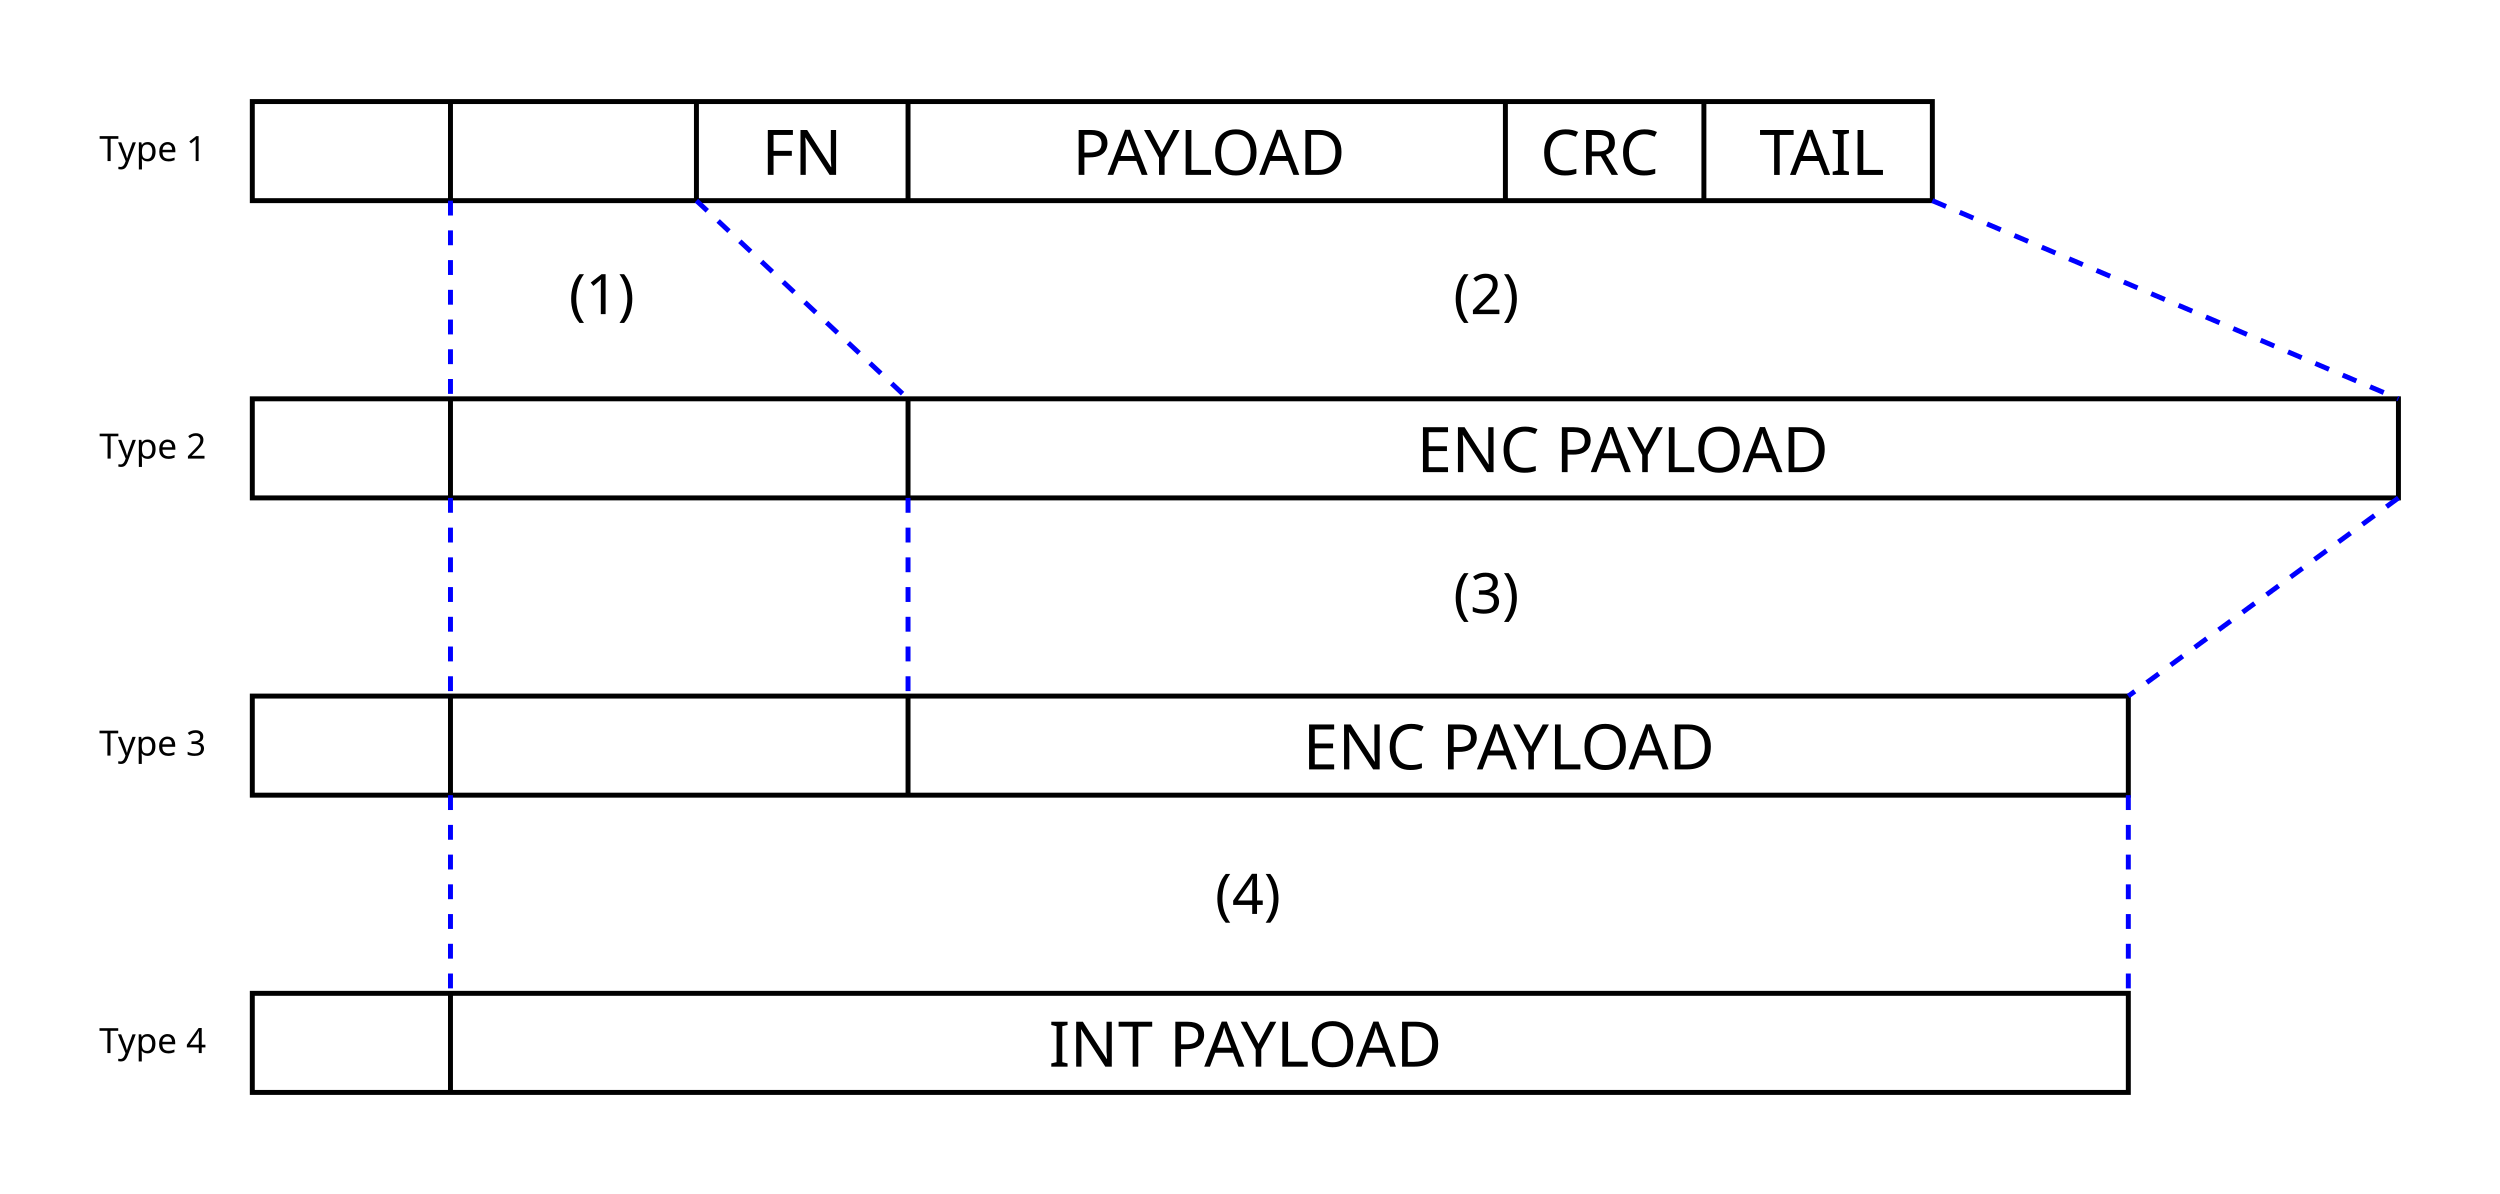
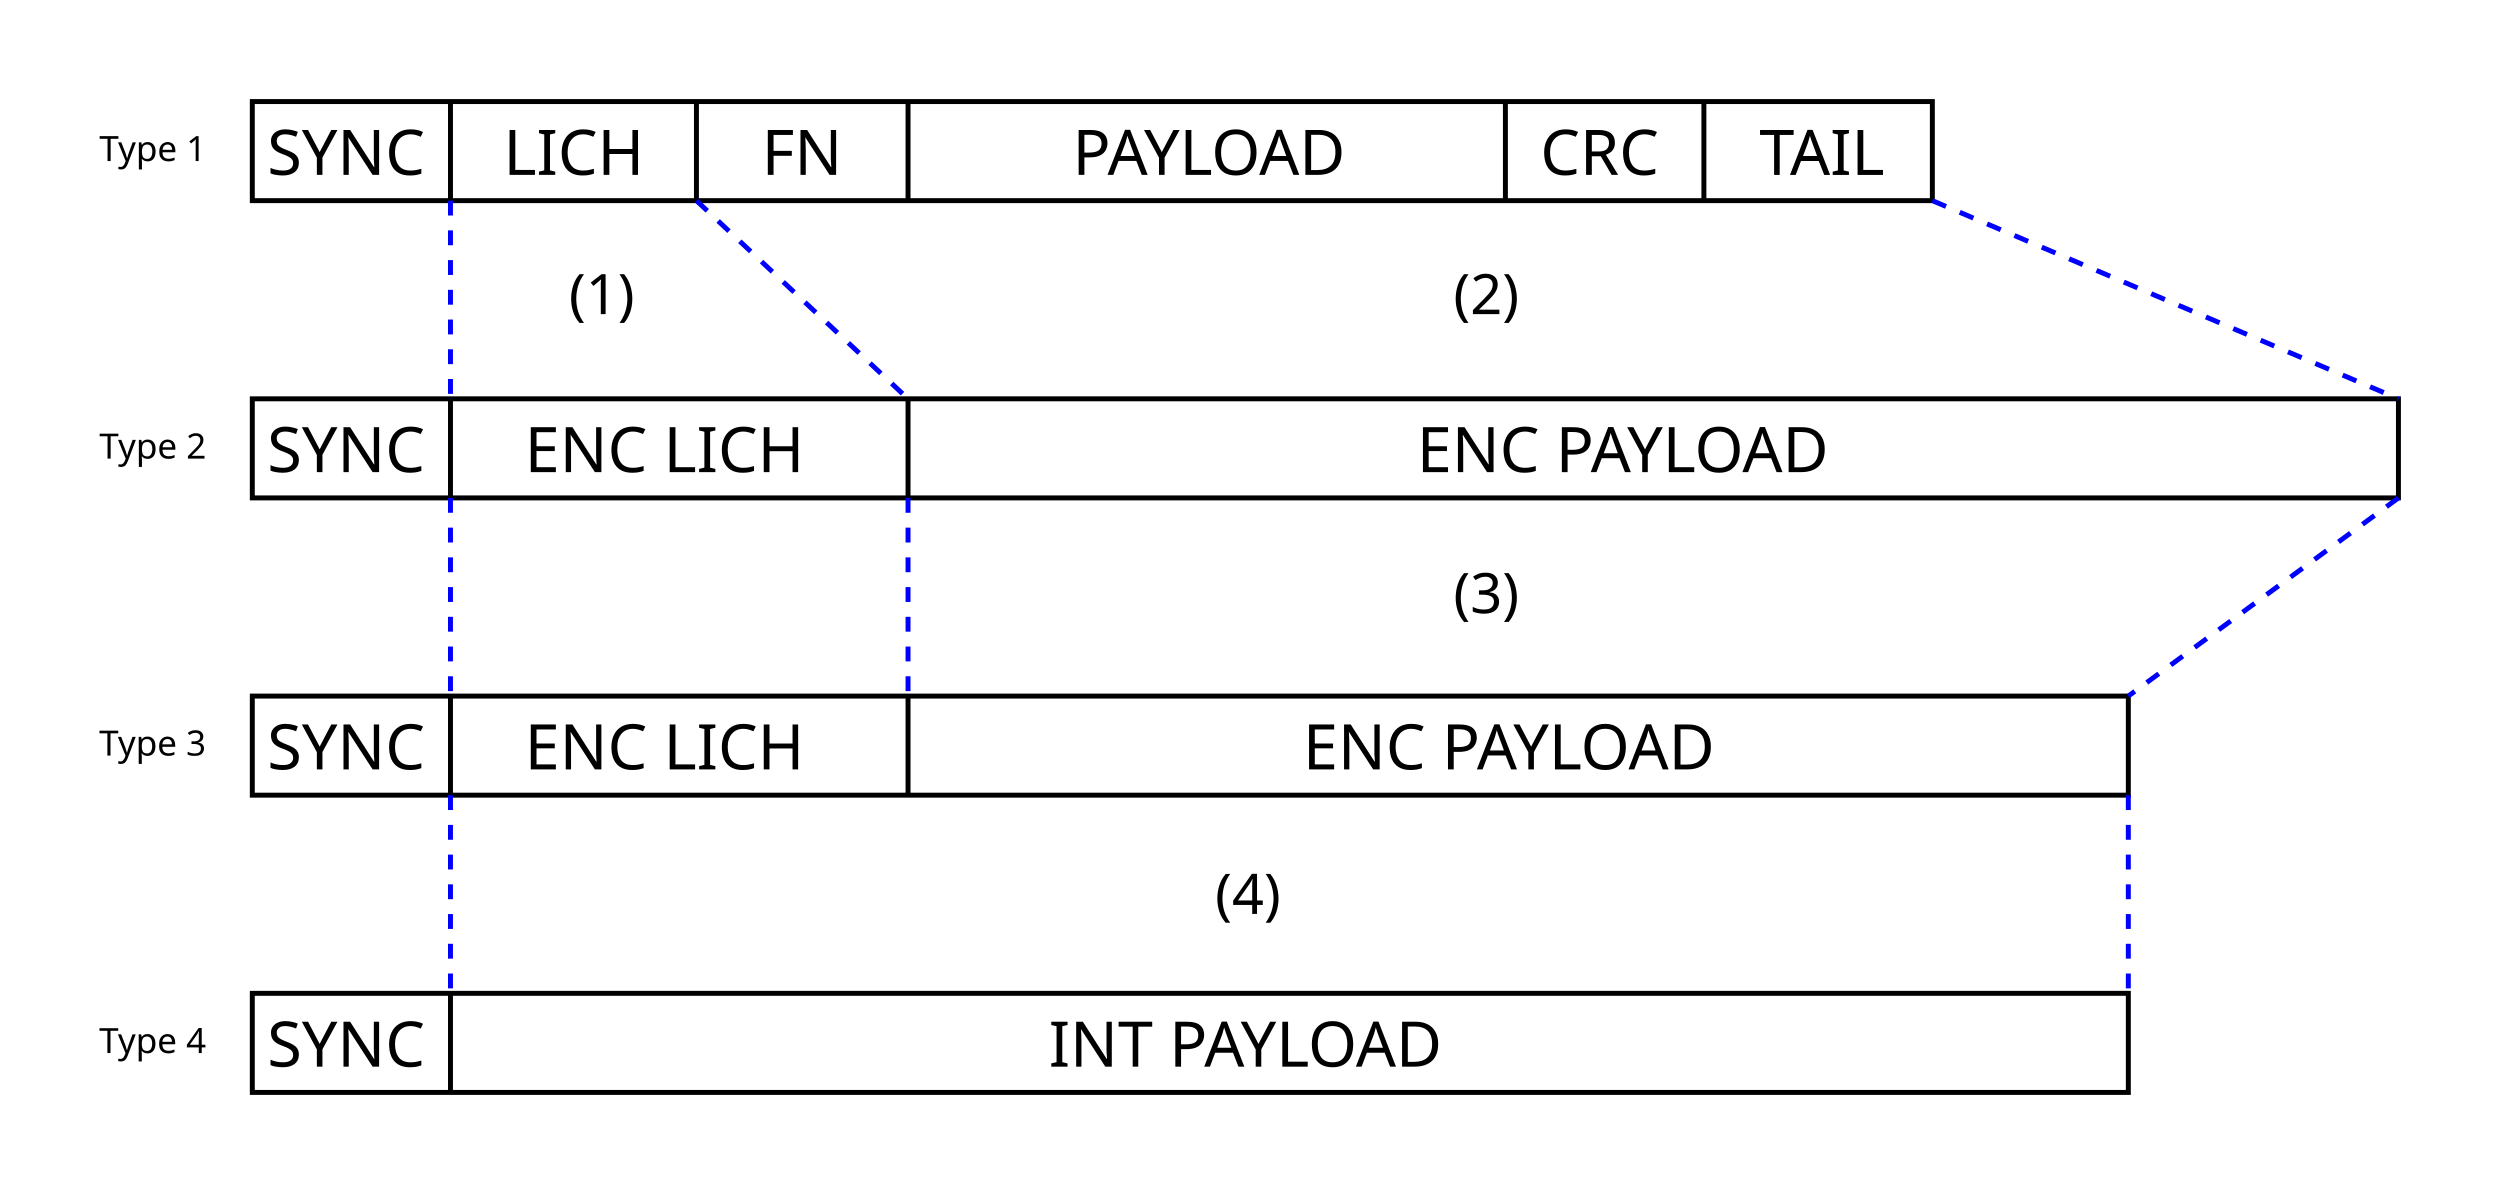
<svg xmlns="http://www.w3.org/2000/svg" width="252.307mm" height="120.5mm" viewBox="0 0 252.307 120.5" version="1.1" id="svg8">
  <defs id="defs2" />
  <g id="layer1" transform="translate(5.46293,-66.75)">
    <rect style="fill:none;fill-opacity:1;stroke:#000000;stroke-width:0.5;stroke-linecap:butt;stroke-linejoin:miter;stroke-miterlimit:4;stroke-dasharray:none;stroke-dashoffset:0;stroke-opacity:1" id="rect3719" width="169.555" height="10" x="20" y="77" />
-     <flowRoot xml:space="preserve" id="flowRoot3723" style="font-style:normal;font-weight:normal;font-size:40px;line-height:1.25;font-family:sans-serif;letter-spacing:0px;word-spacing:0px;fill:#000000;fill-opacity:1;stroke:none" transform="matrix(0.2645833,0,0,0.2645833,1.511904,-1.965919)">
-       <flowRegion id="flowRegion3725">
-         <rect id="rect3727" width="677.267" height="75.591" x="75.591" y="291.024" />
-       </flowRegion>
-       <flowPara id="flowPara3729" style="font-size:24px">SYNC</flowPara>
-     </flowRoot>
+     <text xml:space="preserve" style="font-style:normal;font-weight:normal;font-size:10.583px;line-height:1.25;font-family:sans-serif;letter-spacing:0px;word-spacing:0px;fill:#000000;fill-opacity:1;stroke:none;stroke-width:0.265" x="21.512" y="84.398" id="text931">
+       <tspan x="21.512" y="84.398" id="tspan929" style="stroke-width:0.265">
+         <tspan x="21.512" y="84.398" style="font-size:6.35px;stroke-width:0.265" id="tspan927">SYNC</tspan>
+       </tspan>
+     </text>
    <path style="fill:none;stroke:#000000;stroke-width:0.5;stroke-linecap:butt;stroke-linejoin:miter;stroke-miterlimit:4;stroke-dasharray:none;stroke-opacity:1" d="M 40,77 V 87" id="path3733" />
    <path style="fill:none;stroke:#000000;stroke-width:0.5;stroke-linecap:butt;stroke-linejoin:miter;stroke-miterlimit:4;stroke-dasharray:none;stroke-opacity:1" d="M 64.823,77 V 87" id="path3733-4" />
-     <flowRoot xml:space="preserve" id="flowRoot4555" style="font-style:normal;font-weight:normal;font-size:40px;line-height:1.25;font-family:sans-serif;letter-spacing:0px;word-spacing:0px;fill:#000000;fill-opacity:1;stroke:none" transform="matrix(0.2645833,0,0,0.2645833,-15.30804,-48.85298)">
-       <flowRegion id="flowRegion4557">
-         <rect id="rect4559" width="92.857" height="61.429" x="229.286" y="468.234" />
-       </flowRegion>
-       <flowPara id="flowPara4561" style="font-size:24px">LICH</flowPara>
-     </flowRoot>
+     <text xml:space="preserve" style="font-style:normal;font-weight:normal;font-size:10.583px;line-height:1.25;font-family:sans-serif;letter-spacing:0px;word-spacing:0px;fill:#000000;fill-opacity:1;stroke:none;stroke-width:0.265" x="45.357" y="84.398" id="text949">
+       <tspan x="45.357" y="84.398" id="tspan947" style="stroke-width:0.265">
+         <tspan x="45.357" y="84.398" style="font-size:6.35px;stroke-width:0.265" id="tspan945">LICH</tspan>
+       </tspan>
+     </text>
    <text xml:space="preserve" style="font-style:normal;font-weight:normal;font-size:10.583px;line-height:1.25;font-family:sans-serif;letter-spacing:0px;word-spacing:0px;fill:#000000;fill-opacity:1;stroke:none;stroke-width:0.265" x="71.419" y="84.398" id="text4565">
      <tspan id="tspan4563" x="71.419" y="84.398" style="font-size:6.35px;stroke-width:0.265">FN</tspan>
    </text>
    <text xml:space="preserve" style="font-style:normal;font-weight:normal;font-size:10.583px;line-height:1.25;font-family:sans-serif;letter-spacing:0px;word-spacing:0px;fill:#000000;fill-opacity:1;stroke:none;stroke-width:0.265" x="102.791" y="84.398" id="text4569">
      <tspan id="tspan4567" x="102.791" y="84.398" style="font-size:6.35px;stroke-width:0.265">PAYLOAD</tspan>
    </text>
    <path style="fill:none;stroke:#000000;stroke-width:0.5;stroke-linecap:butt;stroke-linejoin:miter;stroke-miterlimit:4;stroke-dasharray:none;stroke-opacity:1" d="M 86.179,77 V 87" id="path3733-4-5" />
    <path style="fill:none;stroke:#000000;stroke-width:0.5;stroke-linecap:butt;stroke-linejoin:miter;stroke-miterlimit:4;stroke-dasharray:none;stroke-opacity:1" d="m 146.466,77 v 10" id="path3733-4-5-1" />
    <text xml:space="preserve" style="font-style:normal;font-weight:normal;font-size:10.583px;line-height:1.25;font-family:sans-serif;letter-spacing:0px;word-spacing:0px;fill:#000000;fill-opacity:1;stroke:none;stroke-width:0.265" x="149.99" y="84.398" id="text4565-7">
      <tspan id="tspan4563-4" x="149.99" y="84.398" style="font-size:6.35px;stroke-width:0.265">CRC</tspan>
    </text>
    <text xml:space="preserve" style="font-style:normal;font-weight:normal;font-size:10.583px;line-height:1.25;font-family:sans-serif;letter-spacing:0px;word-spacing:0px;fill:#000000;fill-opacity:1;stroke:none;stroke-width:0.265" x="172.101" y="84.401" id="text4565-79">
      <tspan id="tspan4563-45" x="172.101" y="84.401" style="font-size:6.35px;stroke-width:0.265">TAIL</tspan>
    </text>
    <path style="fill:none;stroke:#000000;stroke-width:0.5;stroke-linecap:butt;stroke-linejoin:miter;stroke-miterlimit:4;stroke-dasharray:none;stroke-opacity:1" d="M 166.499,77 V 87" id="path3733-4-5-1-3" />
    <rect style="fill:none;fill-opacity:1;stroke:#000000;stroke-width:0.5;stroke-linecap:butt;stroke-linejoin:miter;stroke-miterlimit:4;stroke-dasharray:none;stroke-dashoffset:0;stroke-opacity:1" id="rect3719-7" width="216.594" height="10" x="20" y="107" />
-     <flowRoot xml:space="preserve" id="flowRoot3723-3" style="font-style:normal;font-weight:normal;font-size:40px;line-height:1.25;font-family:sans-serif;letter-spacing:0px;word-spacing:0px;fill:#000000;fill-opacity:1;stroke:none" transform="matrix(0.2645833,0,0,0.2645833,1.511904,28.03409)">
-       <flowRegion id="flowRegion3725-9">
-         <rect id="rect3727-4" width="677.267" height="75.591" x="75.591" y="291.024" />
-       </flowRegion>
-       <flowPara id="flowPara3729-5" style="font-size:24px">SYNC</flowPara>
-     </flowRoot>
+     <text xml:space="preserve" style="font-style:normal;font-weight:normal;font-size:10.583px;line-height:1.25;font-family:sans-serif;letter-spacing:0px;word-spacing:0px;fill:#000000;fill-opacity:1;stroke:none;stroke-width:0.265" x="21.512" y="114.398" id="text925">
+       <tspan x="21.512" y="114.398" id="tspan923" style="stroke-width:0.265">
+         <tspan x="21.512" y="114.398" style="font-size:6.35px;stroke-width:0.265" id="tspan921">SYNC</tspan>
+       </tspan>
+     </text>
    <path style="fill:none;stroke:#000000;stroke-width:0.5;stroke-linecap:butt;stroke-linejoin:miter;stroke-miterlimit:4;stroke-dasharray:none;stroke-opacity:1" d="m 40,107 v 10" id="path3733-8" />
-     <flowRoot xml:space="preserve" id="flowRoot4555-2" style="font-style:normal;font-weight:normal;font-size:40px;line-height:1.25;font-family:sans-serif;letter-spacing:0px;word-spacing:0px;fill:#000000;fill-opacity:1;stroke:none" transform="matrix(0.2645833,0,0,0.2645833,-13.16988,-18.85298)">
-       <flowRegion id="flowRegion4557-6">
-         <rect id="rect4559-9" width="297.918" height="79.611" x="229.286" y="468.234" />
-       </flowRegion>
-       <flowPara id="flowPara4561-4" style="font-size:24px">ENC LICH </flowPara>
-     </flowRoot>
+     <text xml:space="preserve" style="font-style:normal;font-weight:normal;font-size:10.583px;line-height:1.25;font-family:sans-serif;letter-spacing:0px;word-spacing:0px;fill:#000000;fill-opacity:1;stroke:none;stroke-width:0.265" x="47.495" y="114.398" id="text943">
+       <tspan x="47.495" y="114.398" id="tspan941" style="stroke-width:0.265">
+         <tspan x="47.495" y="114.398" style="font-size:6.35px;stroke-width:0.265" id="tspan939">ENC LICH </tspan>
+       </tspan>
+     </text>
    <text xml:space="preserve" style="font-style:normal;font-weight:normal;font-size:10.583px;line-height:1.25;font-family:sans-serif;letter-spacing:0px;word-spacing:0px;fill:#000000;fill-opacity:1;stroke:none;stroke-width:0.265" x="137.536" y="114.398" id="text4569-7">
      <tspan id="tspan4567-6" x="137.536" y="114.398" style="font-size:6.35px;stroke-width:0.265">ENC PAYLOAD</tspan>
    </text>
    <path style="fill:none;stroke:#000000;stroke-width:0.5;stroke-linecap:butt;stroke-linejoin:miter;stroke-miterlimit:4;stroke-dasharray:none;stroke-opacity:1" d="m 86.179,107 v 10" id="path3733-4-5-2" />
    <rect style="fill:none;fill-opacity:1;stroke:#000000;stroke-width:0.5;stroke-linecap:butt;stroke-linejoin:miter;stroke-miterlimit:4;stroke-dasharray:none;stroke-dashoffset:0;stroke-opacity:1" id="rect3719-7-7" width="189.333" height="10" x="20" y="137" />
-     <flowRoot xml:space="preserve" id="flowRoot3723-3-1" style="font-style:normal;font-weight:normal;font-size:40px;line-height:1.25;font-family:sans-serif;letter-spacing:0px;word-spacing:0px;fill:#000000;fill-opacity:1;stroke:none" transform="matrix(0.2645833,0,0,0.2645833,1.511903,58.03408)">
-       <flowRegion id="flowRegion3725-9-0">
-         <rect id="rect3727-4-3" width="677.267" height="75.591" x="75.591" y="291.024" />
-       </flowRegion>
-       <flowPara id="flowPara3729-5-9" style="font-size:24px">SYNC</flowPara>
-     </flowRoot>
+     <text xml:space="preserve" style="font-style:normal;font-weight:normal;font-size:10.583px;line-height:1.25;font-family:sans-serif;letter-spacing:0px;word-spacing:0px;fill:#000000;fill-opacity:1;stroke:none;stroke-width:0.265" x="21.512" y="144.398" id="text919">
+       <tspan x="21.512" y="144.398" id="tspan917" style="stroke-width:0.265">
+         <tspan x="21.512" y="144.398" style="font-size:6.35px;stroke-width:0.265" id="tspan915">SYNC</tspan>
+       </tspan>
+     </text>
    <path style="fill:none;stroke:#000000;stroke-width:0.5;stroke-linecap:butt;stroke-linejoin:miter;stroke-miterlimit:4;stroke-dasharray:none;stroke-opacity:1" d="m 40,137 v 10" id="path3733-8-1" />
-     <flowRoot xml:space="preserve" id="flowRoot4555-2-4" style="font-style:normal;font-weight:normal;font-size:40px;line-height:1.25;font-family:sans-serif;letter-spacing:0px;word-spacing:0px;fill:#000000;fill-opacity:1;stroke:none" transform="matrix(0.2645833,0,0,0.2645833,-13.16988,11.14702)">
-       <flowRegion id="flowRegion4557-6-8">
-         <rect id="rect4559-9-8" width="297.918" height="79.611" x="229.286" y="468.234" />
-       </flowRegion>
-       <flowPara id="flowPara4561-4-7" style="font-size:24px">ENC LICH </flowPara>
-     </flowRoot>
+     <text xml:space="preserve" style="font-style:normal;font-weight:normal;font-size:10.583px;line-height:1.25;font-family:sans-serif;letter-spacing:0px;word-spacing:0px;fill:#000000;fill-opacity:1;stroke:none;stroke-width:0.265" x="47.495" y="144.398" id="text937">
+       <tspan x="47.495" y="144.398" id="tspan935" style="stroke-width:0.265">
+         <tspan x="47.495" y="144.398" style="font-size:6.35px;stroke-width:0.265" id="tspan933">ENC LICH </tspan>
+       </tspan>
+     </text>
    <text xml:space="preserve" style="font-style:normal;font-weight:normal;font-size:10.583px;line-height:1.25;font-family:sans-serif;letter-spacing:0px;word-spacing:0px;fill:#000000;fill-opacity:1;stroke:none;stroke-width:0.265" x="126.043" y="144.398" id="text4569-7-0">
      <tspan id="tspan4567-6-3" x="126.043" y="144.398" style="font-size:6.35px;stroke-width:0.265">ENC PAYLOAD</tspan>
    </text>
    <path style="fill:none;stroke:#000000;stroke-width:0.5;stroke-linecap:butt;stroke-linejoin:miter;stroke-miterlimit:4;stroke-dasharray:none;stroke-opacity:1" d="m 86.179,137 v 10" id="path3733-4-5-2-4" />
    <path style="fill:none;stroke:#0000ff;stroke-width:0.5;stroke-linecap:butt;stroke-linejoin:miter;stroke-miterlimit:4;stroke-dasharray:1.5, 1.5;stroke-dashoffset:0;stroke-opacity:1" d="m 189.555,87 47.039,20" id="path4775" />
    <path style="fill:none;stroke:#0000ff;stroke-width:0.5;stroke-linecap:butt;stroke-linejoin:miter;stroke-miterlimit:4;stroke-dasharray:1.5, 1.5;stroke-dashoffset:0;stroke-opacity:1" d="m 236.594,117 -27.261,20" id="path4777" />
    <path style="fill:none;stroke:#0000ff;stroke-width:0.5;stroke-linecap:butt;stroke-linejoin:miter;stroke-miterlimit:4;stroke-dasharray:1.5, 1.5;stroke-dashoffset:0;stroke-opacity:1" d="M 40,87 40,107" id="path4779" />
    <path style="fill:none;stroke:#0000ff;stroke-width:0.5;stroke-linecap:butt;stroke-linejoin:miter;stroke-miterlimit:4;stroke-dasharray:1.5, 1.5;stroke-dashoffset:0;stroke-opacity:1" d="m 40,117 -2e-6,20" id="path4781" />
    <path style="fill:none;fill-opacity:1;stroke:#0000ff;stroke-width:0.5;stroke-linecap:butt;stroke-linejoin:miter;stroke-miterlimit:4;stroke-dasharray:1.5, 1.5;stroke-dashoffset:0;stroke-opacity:1" d="M 64.823,87 86.179,107" id="path4783" />
    <path style="fill:none;stroke:#0000ff;stroke-width:0.5;stroke-linecap:butt;stroke-linejoin:miter;stroke-miterlimit:4;stroke-dasharray:1.5, 1.5;stroke-dashoffset:0;stroke-opacity:1" d="m 86.179,117 -10e-7,20" id="path4785" />
    <rect style="fill:none;fill-opacity:1;stroke:#000000;stroke-width:0.5;stroke-linecap:butt;stroke-linejoin:miter;stroke-miterlimit:4;stroke-dasharray:none;stroke-dashoffset:0;stroke-opacity:1" id="rect3719-7-7-6" width="189.333" height="10" x="20" y="167" />
-     <flowRoot xml:space="preserve" id="flowRoot3723-3-1-4" style="font-style:normal;font-weight:normal;font-size:40px;line-height:1.25;font-family:sans-serif;letter-spacing:0px;word-spacing:0px;fill:#000000;fill-opacity:1;stroke:none" transform="matrix(0.2645833,0,0,0.2645833,1.511899,88.03407)">
-       <flowRegion id="flowRegion3725-9-0-9">
-         <rect id="rect3727-4-3-7" width="677.267" height="75.591" x="75.591" y="291.024" />
-       </flowRegion>
-       <flowPara id="flowPara3729-5-9-5" style="font-size:24px">SYNC</flowPara>
-     </flowRoot>
+     <text xml:space="preserve" style="font-style:normal;font-weight:normal;font-size:10.583px;line-height:1.25;font-family:sans-serif;letter-spacing:0px;word-spacing:0px;fill:#000000;fill-opacity:1;stroke:none;stroke-width:0.265" x="21.512" y="174.398" id="text913">
+       <tspan x="21.512" y="174.398" id="tspan911" style="stroke-width:0.265">
+         <tspan x="21.512" y="174.398" style="font-size:6.35px;stroke-width:0.265" id="tspan909">SYNC</tspan>
+       </tspan>
+     </text>
    <path style="fill:none;stroke:#000000;stroke-width:0.5;stroke-linecap:butt;stroke-linejoin:miter;stroke-miterlimit:4;stroke-dasharray:none;stroke-opacity:1" d="m 40,167 v 10" id="path3733-8-1-0" />
    <text xml:space="preserve" style="font-style:normal;font-weight:normal;font-size:10.583px;line-height:1.25;font-family:sans-serif;letter-spacing:0px;word-spacing:0px;fill:#000000;fill-opacity:1;stroke:none;stroke-width:0.265" x="100.385" y="174.398" id="text4569-7-0-1">
      <tspan id="tspan4567-6-3-9" x="100.385" y="174.398" style="font-size:6.35px;stroke-width:0.265">INT PAYLOAD</tspan>
    </text>
    <path style="fill:none;stroke:#0000ff;stroke-width:0.5;stroke-linecap:butt;stroke-linejoin:miter;stroke-miterlimit:4;stroke-dasharray:1.5, 1.5;stroke-dashoffset:0;stroke-opacity:1" d="m 40,147 -6e-6,20" id="path4840" />
    <path style="fill:none;stroke:#0000ff;stroke-width:0.5;stroke-linecap:butt;stroke-linejoin:miter;stroke-miterlimit:4;stroke-dasharray:1.5, 1.5;stroke-dashoffset:0;stroke-opacity:1" d="m 209.333,147 2e-5,20" id="path4842" />
    <flowRoot xml:space="preserve" id="flowRoot4850" style="font-style:normal;font-weight:normal;font-size:13.333px;line-height:1.25;font-family:sans-serif;letter-spacing:0px;word-spacing:0px;fill:#000000;fill-opacity:1;stroke:none" transform="matrix(0.2645833,0,0,0.2645833,0,-103)">
      <flowRegion id="flowRegion4852" style="font-size:13.333px">
        <rect id="rect4854" width="213.142" height="41.416" x="913.178" y="740.054" style="font-size:13.333px" />
      </flowRegion>
      <flowPara id="flowPara4856" />
    </flowRoot>
    <text xml:space="preserve" style="font-style:normal;font-weight:normal;font-size:3.528px;line-height:1.25;font-family:sans-serif;letter-spacing:0px;word-spacing:0px;fill:#000000;fill-opacity:1;stroke:none;stroke-width:0.265" x="51.961" y="98.453" id="text4860">
      <tspan x="51.961" y="98.453" style="font-size:5.644px;stroke-width:0.265" id="tspan4862">(1)</tspan>
    </text>
    <text xml:space="preserve" style="font-style:normal;font-weight:normal;font-size:3.528px;line-height:1.25;font-family:sans-serif;letter-spacing:0px;word-spacing:0px;fill:#000000;fill-opacity:1;stroke:none;stroke-width:0.265" x="141.229" y="98.453" id="text4860-7">
      <tspan x="141.229" y="98.453" style="font-size:5.644px;stroke-width:0.265" id="tspan4862-1">(2)</tspan>
    </text>
    <text xml:space="preserve" style="font-style:normal;font-weight:normal;font-size:3.528px;line-height:1.25;font-family:sans-serif;letter-spacing:0px;word-spacing:0px;fill:#000000;fill-opacity:1;stroke:none;stroke-width:0.265" x="141.229" y="128.627" id="text4860-7-9">
      <tspan x="141.229" y="128.627" style="font-size:5.644px;stroke-width:0.265" id="tspan4862-1-9">(3)</tspan>
    </text>
    <text xml:space="preserve" style="font-style:normal;font-weight:normal;font-size:3.528px;line-height:1.25;font-family:sans-serif;letter-spacing:0px;word-spacing:0px;fill:#000000;fill-opacity:1;stroke:none;stroke-width:0.265" x="4.561" y="83.005" id="text4911">
      <tspan id="tspan4909" x="4.561" y="83.005" style="stroke-width:0.265">Type 1</tspan>
    </text>
    <text xml:space="preserve" style="font-style:normal;font-weight:normal;font-size:3.528px;line-height:1.25;font-family:sans-serif;letter-spacing:0px;word-spacing:0px;fill:#000000;fill-opacity:1;stroke:none;stroke-width:0.265" x="4.561" y="113.029" id="text4911-3">
      <tspan id="tspan4909-4" x="4.561" y="113.029" style="stroke-width:0.265">Type 2</tspan>
    </text>
    <text xml:space="preserve" style="font-style:normal;font-weight:normal;font-size:3.528px;line-height:1.25;font-family:sans-serif;letter-spacing:0px;word-spacing:0px;fill:#000000;fill-opacity:1;stroke:none;stroke-width:0.265" x="4.547" y="143.005" id="text4911-6">
      <tspan id="tspan4909-0" x="4.547" y="143.005" style="stroke-width:0.265">Type 3</tspan>
    </text>
    <text xml:space="preserve" style="font-style:normal;font-weight:normal;font-size:3.528px;line-height:1.25;font-family:sans-serif;letter-spacing:0px;word-spacing:0px;fill:#000000;fill-opacity:1;stroke:none;stroke-width:0.265" x="4.547" y="173.029" id="text4911-3-9">
      <tspan id="tspan4909-4-5" x="4.547" y="173.029" style="stroke-width:0.265">Type 4</tspan>
    </text>
    <text xml:space="preserve" style="font-style:normal;font-weight:normal;font-size:3.528px;line-height:1.25;font-family:sans-serif;letter-spacing:0px;word-spacing:0px;fill:#000000;fill-opacity:1;stroke:none;stroke-width:0.265" x="117.174" y="158.987" id="text4860-7-9-5">
      <tspan x="117.174" y="158.987" style="font-size:5.644px;stroke-width:0.265" id="tspan4862-1-9-9">(4)</tspan>
    </text>
  </g>
</svg>
